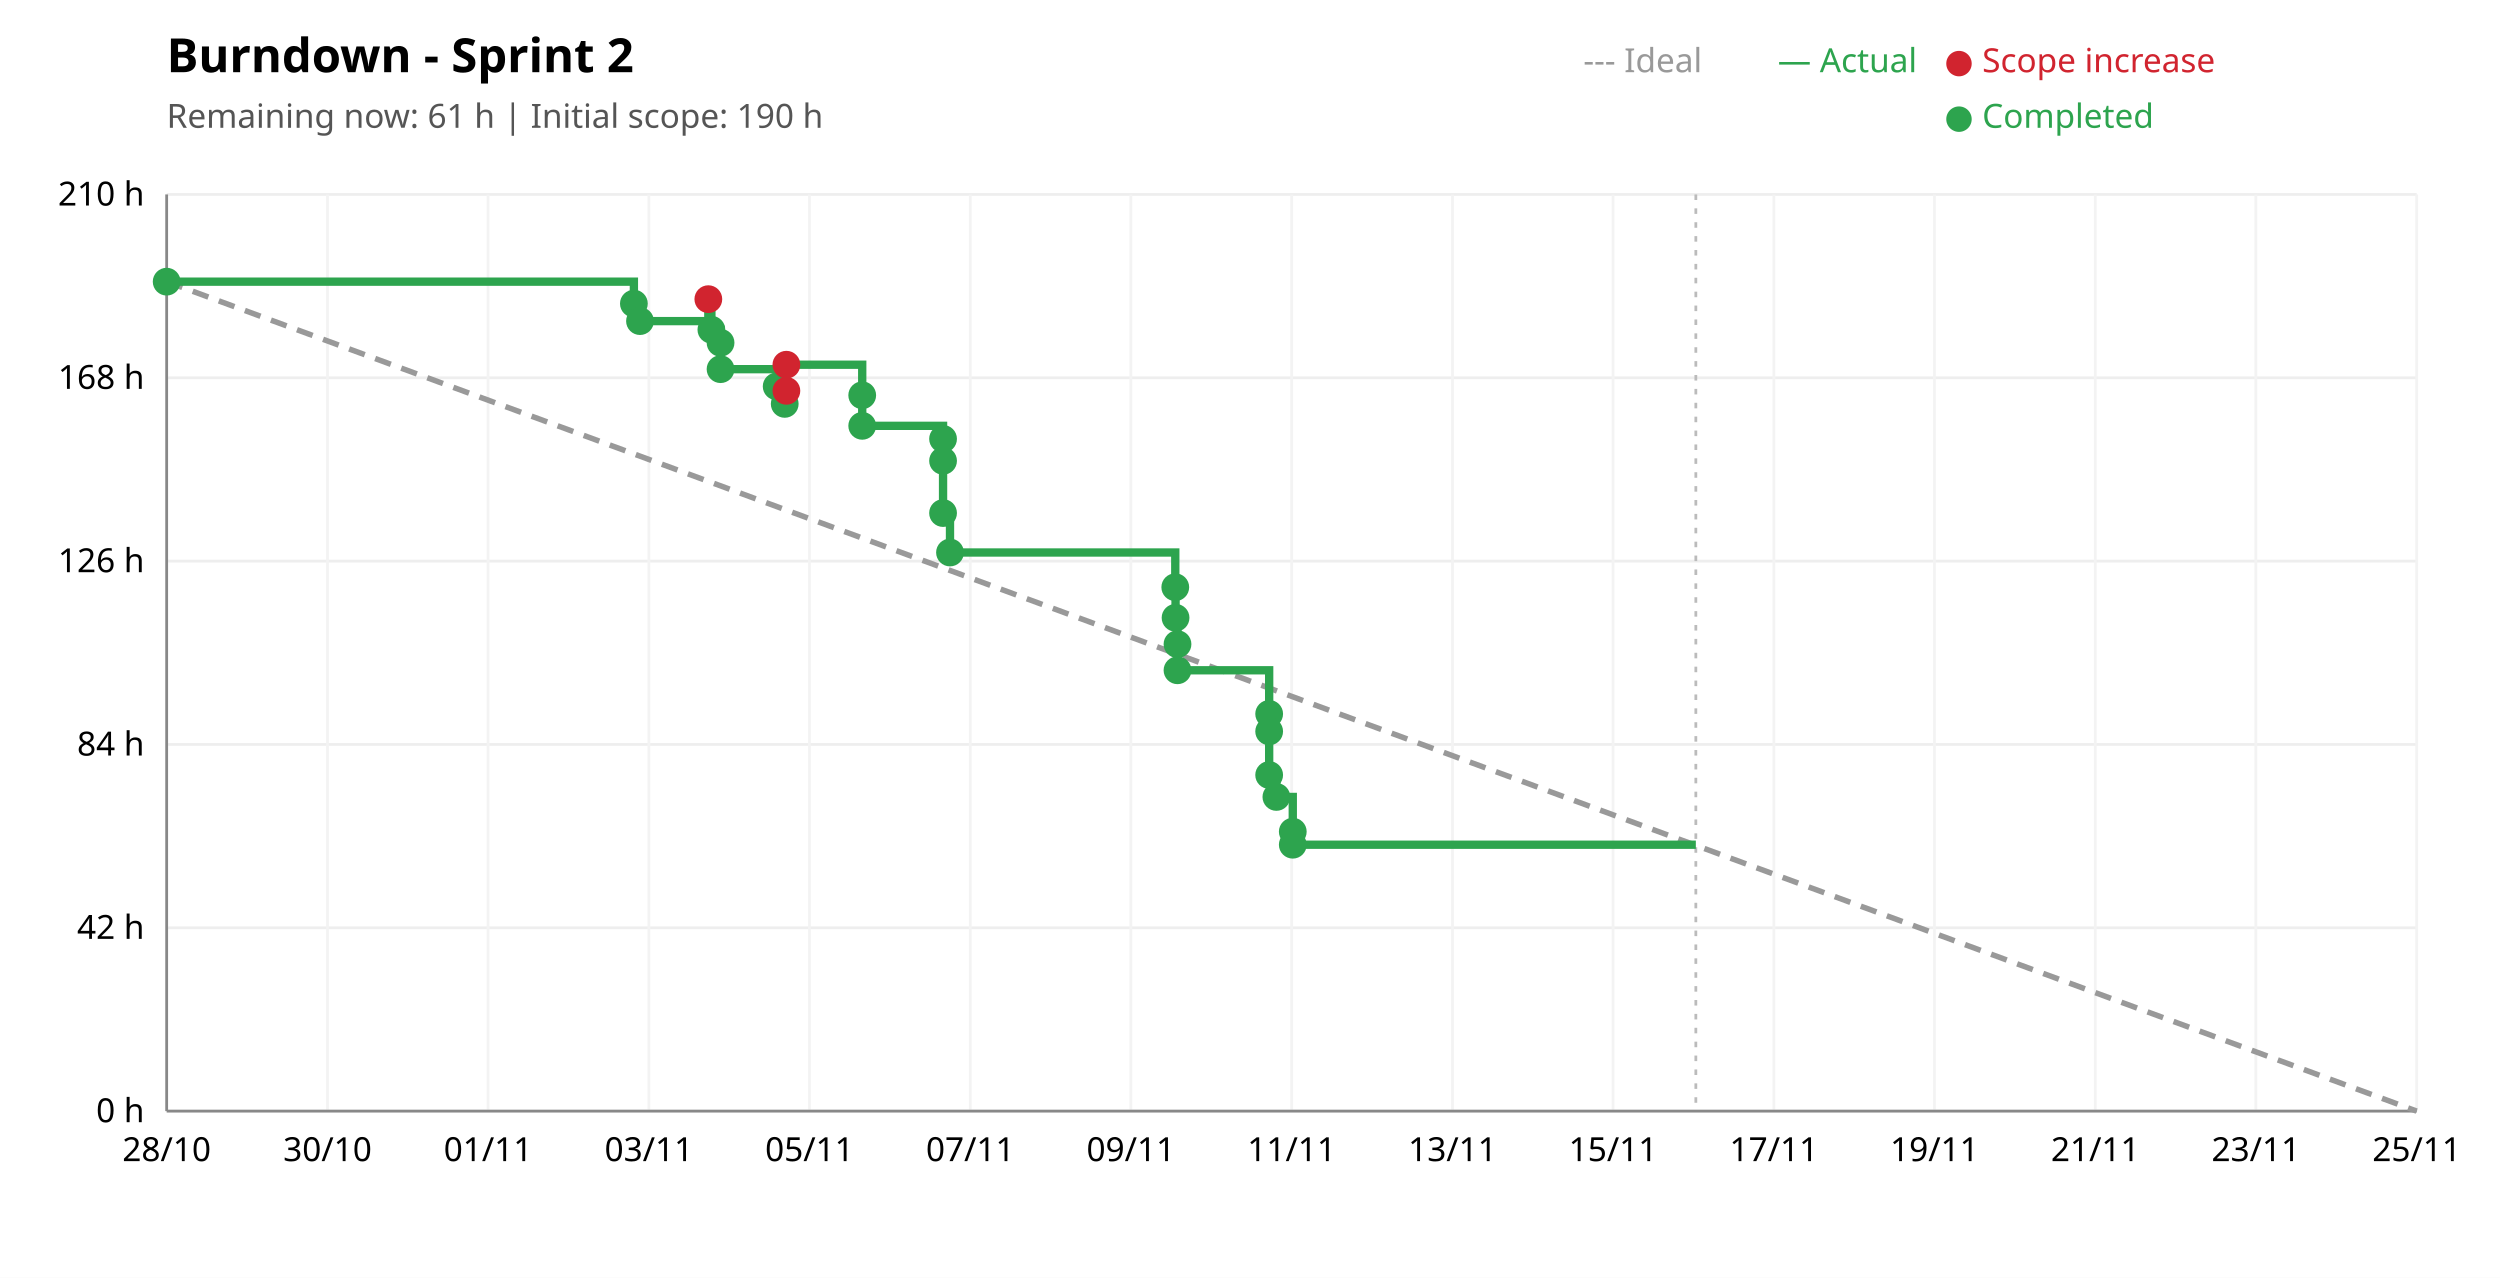
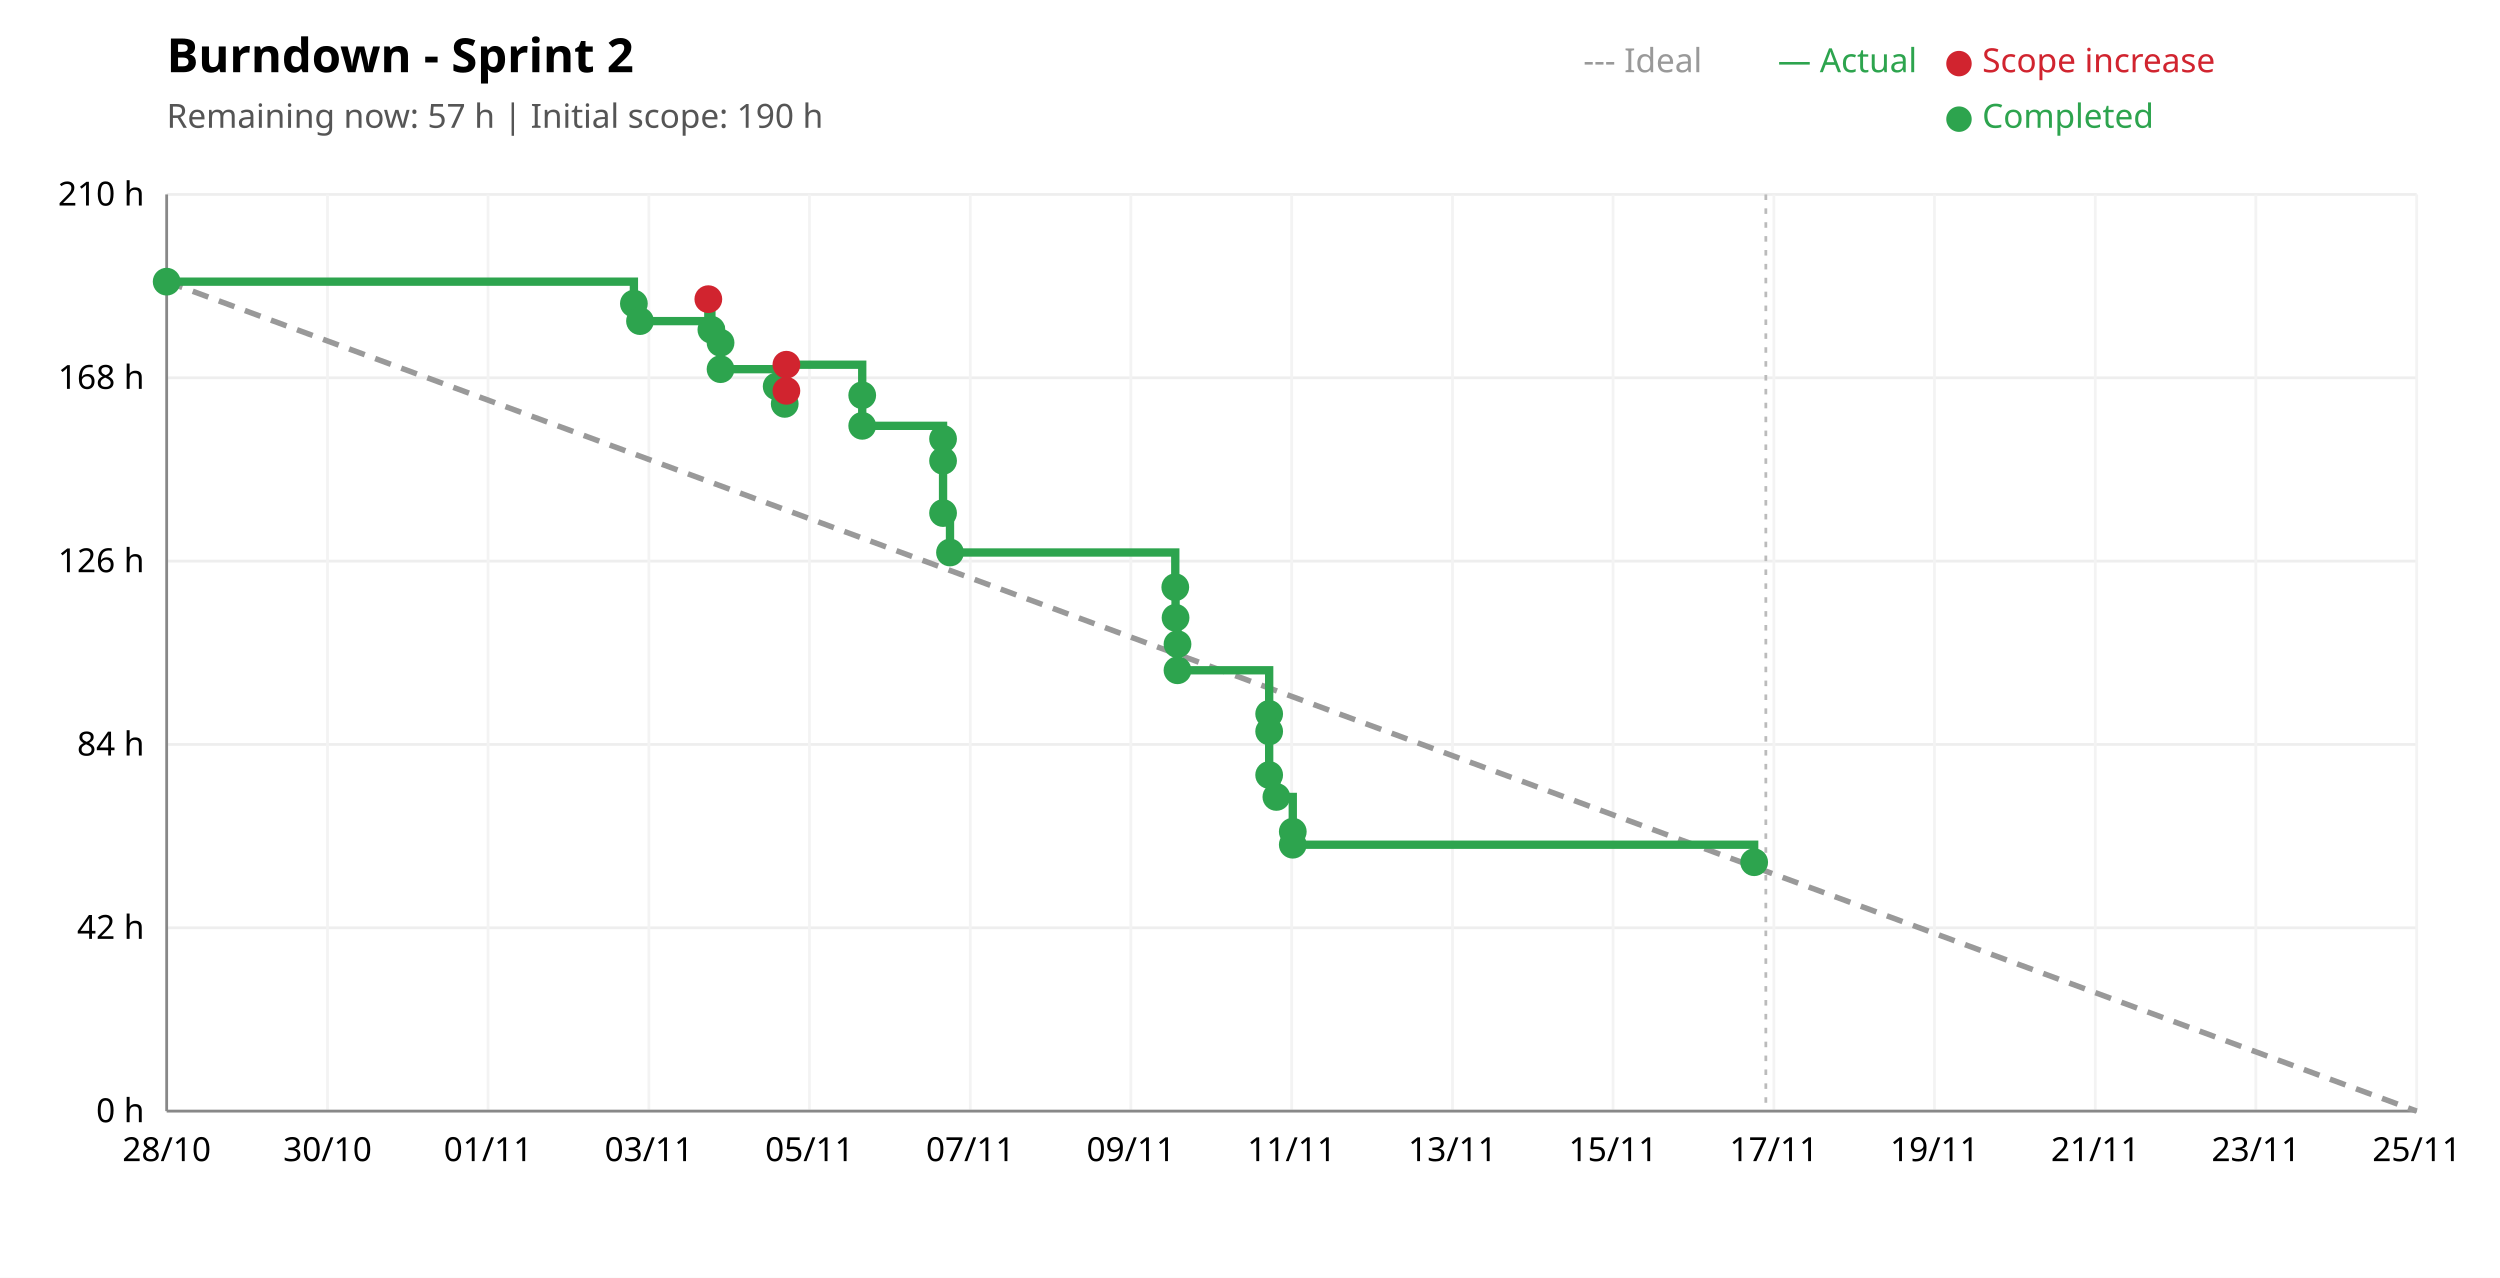
<svg xmlns="http://www.w3.org/2000/svg" width="900" height="460" font-family="sans-serif" font-size="12">
  <rect width="100%" height="100%" fill="white" />
  <text x="60" y="26" font-size="17" font-weight="bold">Burndown - Sprint 2</text>
-   <text x="60" y="46" fill="#555">Remaining now: 61 h  |  Initial scope: 190 h</text>
+   <text x="60" y="46" fill="#555">Remaining now: 57 h  |  Initial scope: 190 h</text>
  <line x1="60" y1="400.0" x2="870" y2="400.0" stroke="#eee" />
  <text x="52" y="404.0" text-anchor="end">0 h</text>
  <line x1="60" y1="334.0" x2="870" y2="334.0" stroke="#eee" />
  <text x="52" y="338.0" text-anchor="end">42 h</text>
  <line x1="60" y1="268.0" x2="870" y2="268.0" stroke="#eee" />
  <text x="52" y="272.0" text-anchor="end">84 h</text>
  <line x1="60" y1="202.0" x2="870" y2="202.0" stroke="#eee" />
  <text x="52" y="206.0" text-anchor="end">126 h</text>
  <line x1="60" y1="136.0" x2="870" y2="136.0" stroke="#eee" />
  <text x="52" y="140.0" text-anchor="end">168 h</text>
  <line x1="60" y1="70.0" x2="870" y2="70.0" stroke="#eee" />
  <text x="52" y="74.0" text-anchor="end">210 h</text>
  <line x1="60.0" y1="70" x2="60.0" y2="400" stroke="#f3f3f3" />
  <text x="60.0" y="418" text-anchor="middle">28/10</text>
  <line x1="117.9" y1="70" x2="117.9" y2="400" stroke="#f3f3f3" />
  <text x="117.9" y="418" text-anchor="middle">30/10</text>
  <line x1="175.7" y1="70" x2="175.7" y2="400" stroke="#f3f3f3" />
  <text x="175.7" y="418" text-anchor="middle">01/11</text>
  <line x1="233.6" y1="70" x2="233.6" y2="400" stroke="#f3f3f3" />
  <text x="233.6" y="418" text-anchor="middle">03/11</text>
  <line x1="291.4" y1="70" x2="291.4" y2="400" stroke="#f3f3f3" />
  <text x="291.4" y="418" text-anchor="middle">05/11</text>
  <line x1="349.3" y1="70" x2="349.3" y2="400" stroke="#f3f3f3" />
  <text x="349.3" y="418" text-anchor="middle">07/11</text>
  <line x1="407.1" y1="70" x2="407.1" y2="400" stroke="#f3f3f3" />
  <text x="407.1" y="418" text-anchor="middle">09/11</text>
  <line x1="465.0" y1="70" x2="465.0" y2="400" stroke="#f3f3f3" />
  <text x="465.0" y="418" text-anchor="middle">11/11</text>
  <line x1="522.9" y1="70" x2="522.9" y2="400" stroke="#f3f3f3" />
  <text x="522.9" y="418" text-anchor="middle">13/11</text>
  <line x1="580.7" y1="70" x2="580.7" y2="400" stroke="#f3f3f3" />
  <text x="580.7" y="418" text-anchor="middle">15/11</text>
  <line x1="638.6" y1="70" x2="638.6" y2="400" stroke="#f3f3f3" />
  <text x="638.6" y="418" text-anchor="middle">17/11</text>
  <line x1="696.4" y1="70" x2="696.4" y2="400" stroke="#f3f3f3" />
  <text x="696.4" y="418" text-anchor="middle">19/11</text>
  <line x1="754.3" y1="70" x2="754.3" y2="400" stroke="#f3f3f3" />
  <text x="754.3" y="418" text-anchor="middle">21/11</text>
  <line x1="812.1" y1="70" x2="812.1" y2="400" stroke="#f3f3f3" />
  <text x="812.1" y="418" text-anchor="middle">23/11</text>
  <line x1="870.0" y1="70" x2="870.0" y2="400" stroke="#f3f3f3" />
  <text x="870.0" y="418" text-anchor="middle">25/11</text>
  <line x1="60" y1="400" x2="870" y2="400" stroke="#888" />
  <line x1="60" y1="70" x2="60" y2="400" stroke="#888" />
-   <line x1="610.5" y1="70" x2="610.5" y2="400" stroke="#bbb" stroke-dasharray="2 3" />
+   <line x1="635.7" y1="70" x2="635.7" y2="400" stroke="#bbb" stroke-dasharray="2 3" />
  <polyline points="60.0,101.4 870.0,400.0" fill="none" stroke="#999" stroke-dasharray="6 4" stroke-width="2" />
-   <polyline points="60.0,101.4 228.2,101.4 228.2,109.3 230.4,109.3 230.4,115.6 255.0,115.6 255.0,107.7 256.1,107.7 256.1,118.7 259.4,118.7 259.4,123.4 259.4,123.4 259.4,132.9 279.6,132.9 279.6,139.1 282.5,139.1 282.5,145.4 283.1,145.4 283.1,140.7 283.1,140.7 283.1,131.3 310.4,131.3 310.4,142.3 310.4,142.3 310.4,153.3 339.5,153.3 339.5,158.0 339.5,158.0 339.5,165.9 339.5,165.9 339.5,184.7 342.0,184.7 342.0,198.9 423.1,198.9 423.1,211.4 423.2,211.4 423.2,222.4 423.9,222.4 423.9,231.9 423.9,231.9 423.9,241.3 456.9,241.3 456.9,257.0 456.9,257.0 456.9,263.3 456.9,263.3 456.9,279.0 459.5,279.0 459.5,286.9 465.4,286.9 465.4,299.4 465.4,299.4 465.4,304.1 610.5,304.1" fill="none" stroke="#2da44e" stroke-width="3" />
+   <polyline points="60.0,101.4 228.2,101.4 228.2,109.3 230.4,109.3 230.4,115.6 255.0,115.6 255.0,107.7 256.1,107.7 256.1,118.7 259.4,118.7 259.4,123.4 259.4,123.4 259.4,132.9 279.6,132.9 279.6,139.1 282.5,139.1 282.5,145.4 283.1,145.4 283.1,140.7 283.1,140.7 283.1,131.3 310.4,131.3 310.4,142.3 310.4,142.3 310.4,153.3 339.5,153.3 339.5,158.0 339.5,158.0 339.5,165.9 339.5,165.9 339.5,184.7 342.0,184.7 342.0,198.9 423.1,198.9 423.1,211.4 423.2,211.4 423.2,222.4 423.9,222.4 423.9,231.9 423.9,231.9 423.9,241.3 456.9,241.3 456.9,257.0 456.9,257.0 456.9,263.3 456.9,263.3 456.9,279.0 459.5,279.0 459.5,286.9 465.4,286.9 465.4,299.4 465.4,299.4 465.4,304.1 631.5,304.1 631.5,310.4 635.7,310.4" fill="none" stroke="#2da44e" stroke-width="3" />
  <circle cx="228.2" cy="109.3" r="5" fill="#2da44e" />
  <circle cx="230.4" cy="115.6" r="5" fill="#2da44e" />
  <circle cx="255.0" cy="107.7" r="5" fill="#d1242f" />
  <circle cx="256.1" cy="118.7" r="5" fill="#2da44e" />
  <circle cx="259.4" cy="123.4" r="5" fill="#2da44e" />
  <circle cx="259.4" cy="132.9" r="5" fill="#2da44e" />
  <circle cx="279.6" cy="139.1" r="5" fill="#2da44e" />
  <circle cx="282.5" cy="145.4" r="5" fill="#2da44e" />
  <circle cx="283.1" cy="140.7" r="5" fill="#d1242f" />
  <circle cx="283.1" cy="131.3" r="5" fill="#d1242f" />
  <circle cx="310.4" cy="142.3" r="5" fill="#2da44e" />
  <circle cx="310.4" cy="153.3" r="5" fill="#2da44e" />
  <circle cx="339.5" cy="158.0" r="5" fill="#2da44e" />
  <circle cx="339.5" cy="165.9" r="5" fill="#2da44e" />
  <circle cx="339.5" cy="184.7" r="5" fill="#2da44e" />
  <circle cx="342.0" cy="198.9" r="5" fill="#2da44e" />
  <circle cx="423.1" cy="211.4" r="5" fill="#2da44e" />
  <circle cx="423.2" cy="222.4" r="5" fill="#2da44e" />
  <circle cx="423.9" cy="231.9" r="5" fill="#2da44e" />
  <circle cx="423.9" cy="241.3" r="5" fill="#2da44e" />
  <circle cx="456.9" cy="257.0" r="5" fill="#2da44e" />
  <circle cx="456.9" cy="263.3" r="5" fill="#2da44e" />
  <circle cx="456.9" cy="279.0" r="5" fill="#2da44e" />
  <circle cx="459.5" cy="286.9" r="5" fill="#2da44e" />
  <circle cx="465.4" cy="299.4" r="5" fill="#2da44e" />
  <circle cx="465.4" cy="304.1" r="5" fill="#2da44e" />
+   <circle cx="631.5" cy="310.4" r="5" fill="#2da44e" />
  <circle cx="60.0" cy="101.4" r="5" fill="#2da44e" />
  <text x="570" y="26" fill="#999">--- Ideal</text>
  <text x="640" y="26" fill="#2da44e">— Actual</text>
  <text x="700" y="26" fill="#d1242f">● Scope increase</text>
  <text x="700" y="46" fill="#2da44e">● Completed</text>
</svg>
